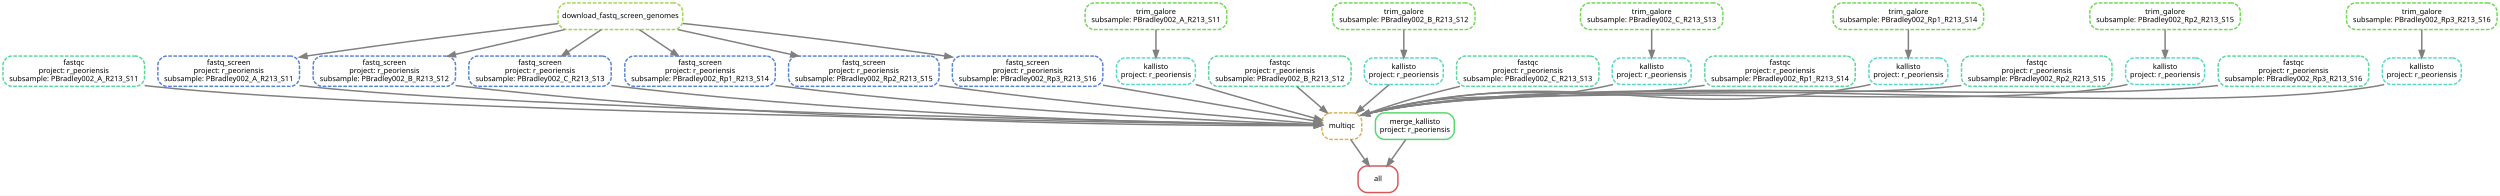
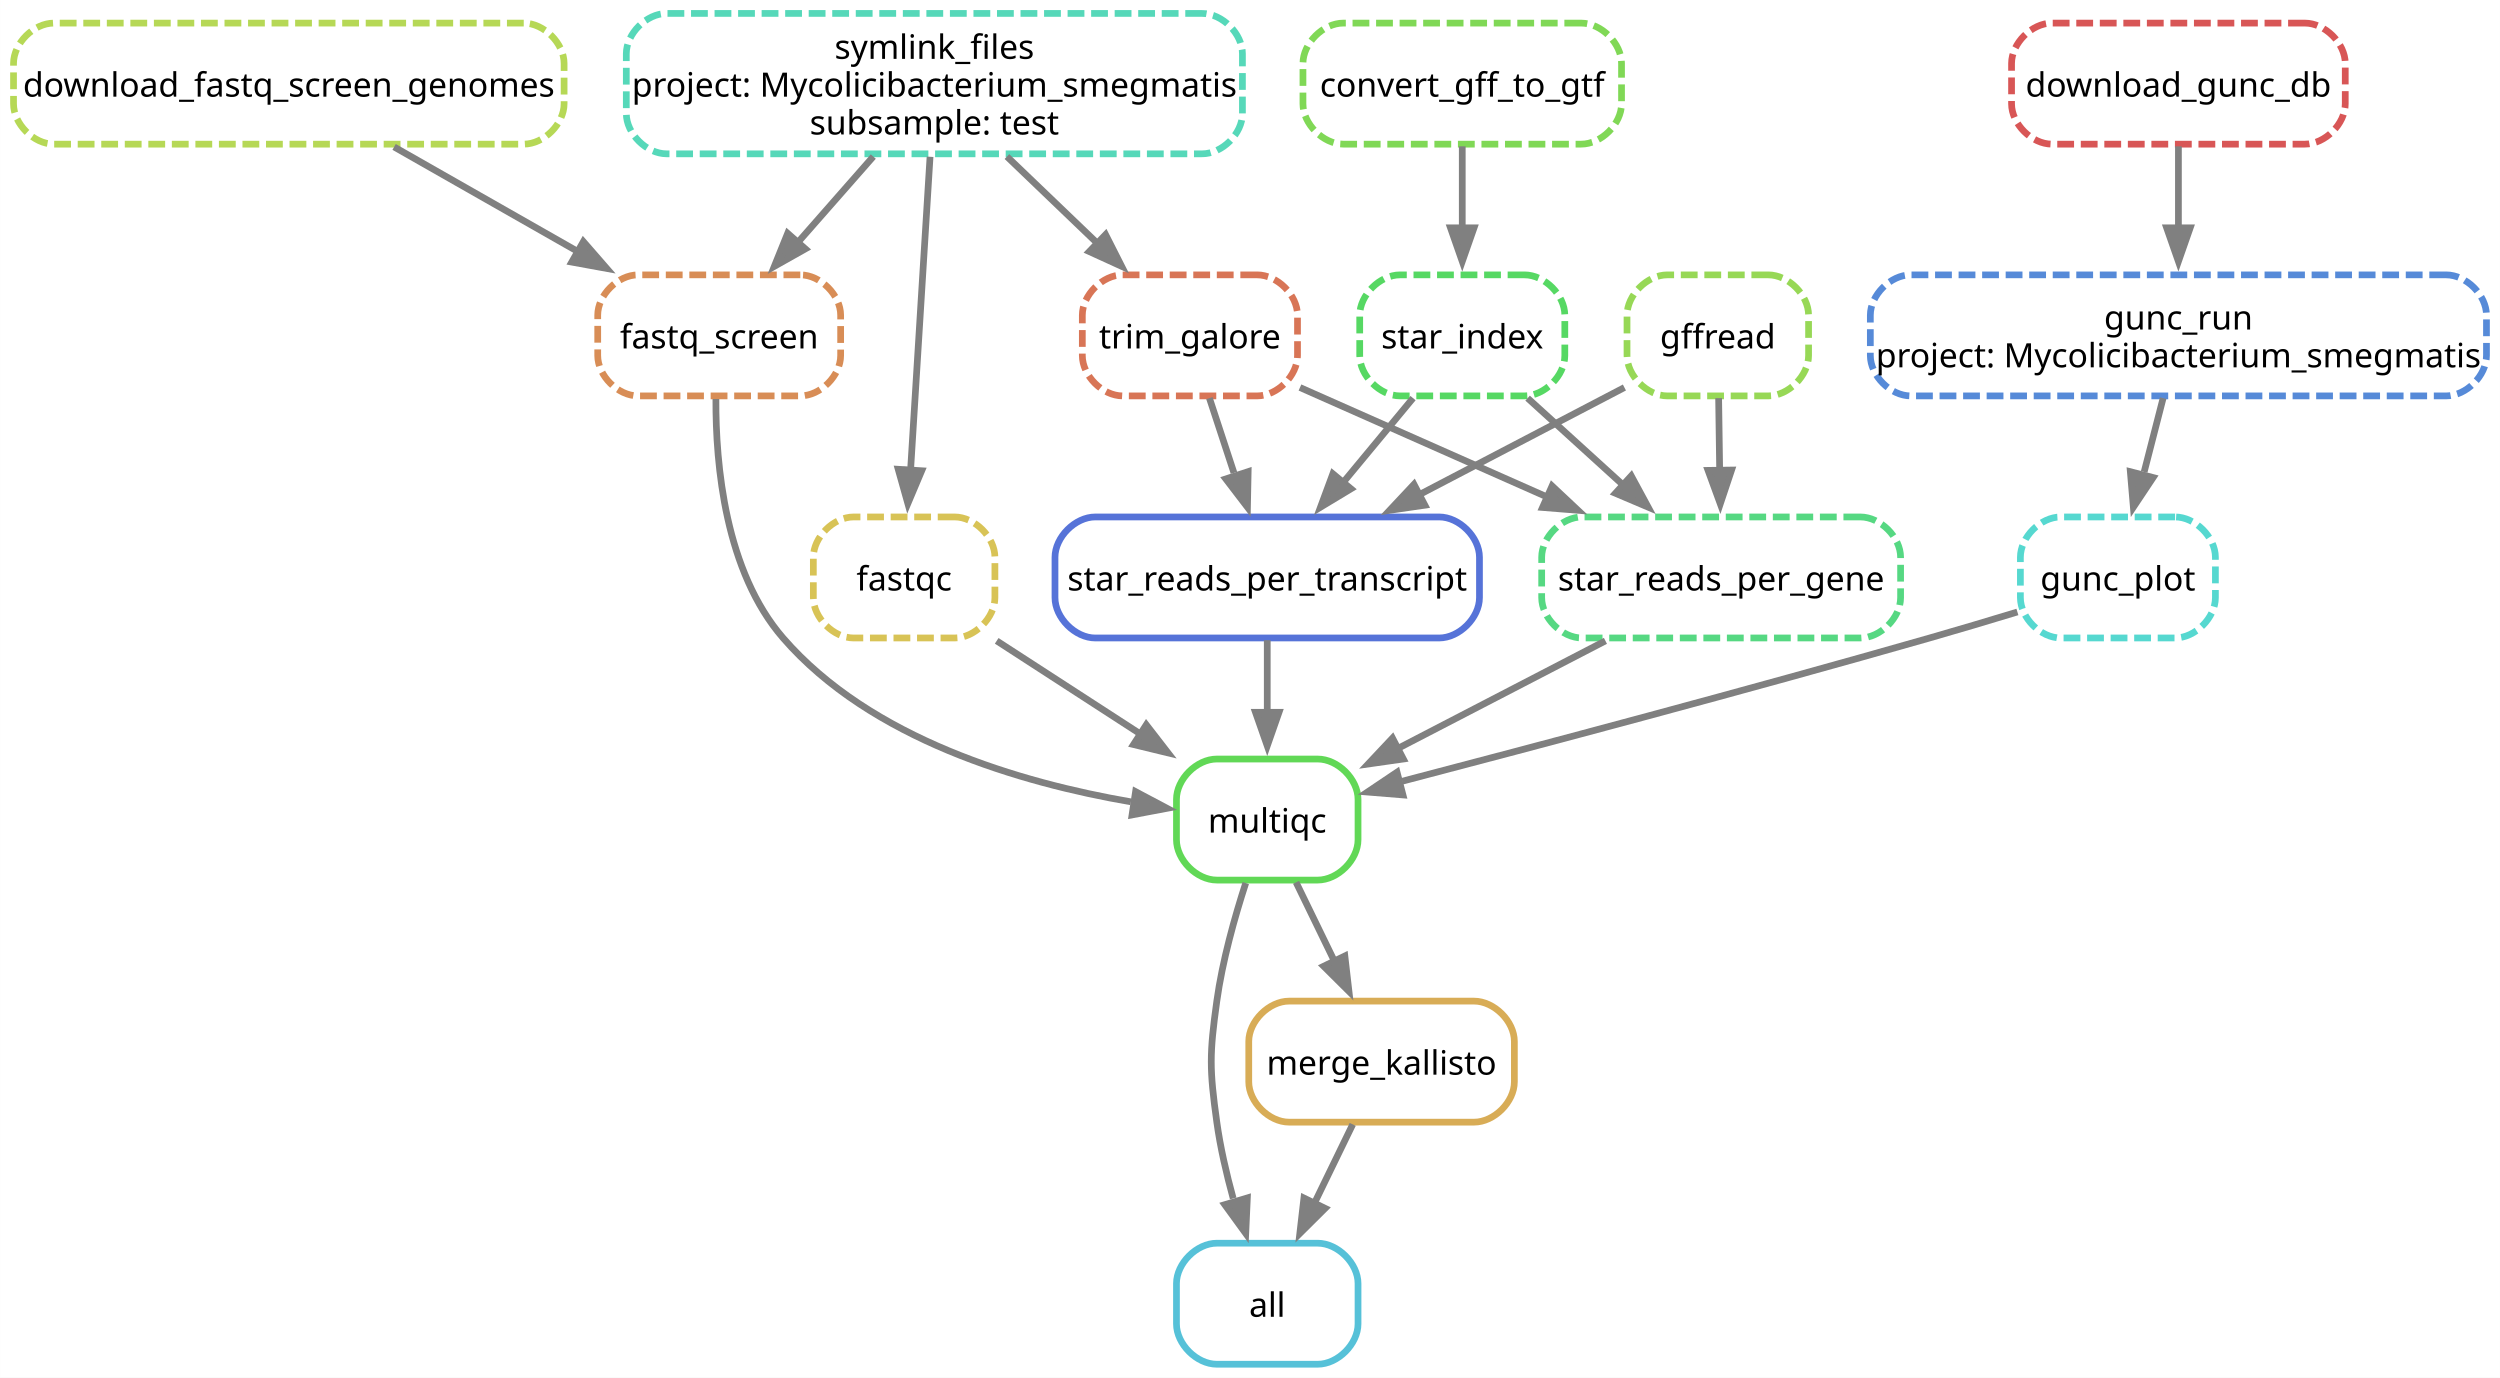
- <svg xmlns="http://www.w3.org/2000/svg" width="3389pt" height="265pt" viewBox="0.00 0.00 3389.00 265.00">
-   <g id="graph0" class="graph" transform="scale(1 1) rotate(0) translate(4 261)">
-     <polygon fill="white" stroke="transparent" points="-4,4 -4,-261 3385,-261 3385,4 -4,4" />
+ <svg xmlns="http://www.w3.org/2000/svg" width="744pt" height="410pt" viewBox="0.00 0.00 743.50 409.75">
+   <g id="graph0" class="graph" transform="scale(1 1) rotate(0) translate(4 405.75)">
+     <polygon fill="white" stroke="none" points="-4,4 -4,-405.75 739.5,-405.75 739.5,4 -4,4" />
    <g id="node1" class="node">
-       <path fill="none" stroke="#d85656" stroke-width="2" d="M1879,-36C1879,-36 1849,-36 1849,-36 1843,-36 1837,-30 1837,-24 1837,-24 1837,-12 1837,-12 1837,-6 1843,0 1849,0 1849,0 1879,0 1879,0 1885,0 1891,-6 1891,-12 1891,-12 1891,-24 1891,-24 1891,-30 1885,-36 1879,-36" />
-       <text text-anchor="middle" x="1864" y="-15.5" font-family="sans" font-size="10.00">all</text>
+       <path fill="none" stroke="#56c1d8" stroke-width="2" d="M387.88,-36C387.88,-36 357.88,-36 357.88,-36 351.88,-36 345.88,-30 345.88,-24 345.88,-24 345.88,-12 345.88,-12 345.88,-6 351.88,0 357.88,0 357.88,0 387.88,0 387.88,0 393.88,0 399.88,-6 399.88,-12 399.88,-12 399.88,-24 399.88,-24 399.88,-30 393.88,-36 387.88,-36" />
+       <text text-anchor="middle" x="372.88" y="-14.12" font-family="sans" font-size="10.00">all</text>
    </g>
    <g id="node2" class="node">
-       <path fill="none" stroke="#d8b456" stroke-width="2" stroke-dasharray="5,2" d="M1830,-108C1830,-108 1800,-108 1800,-108 1794,-108 1788,-102 1788,-96 1788,-96 1788,-84 1788,-84 1788,-78 1794,-72 1800,-72 1800,-72 1830,-72 1830,-72 1836,-72 1842,-78 1842,-84 1842,-84 1842,-96 1842,-96 1842,-102 1836,-108 1830,-108" />
-       <text text-anchor="middle" x="1815" y="-87.5" font-family="sans" font-size="10.00">multiqc</text>
+       <path fill="none" stroke="#61d856" stroke-width="2" d="M387.88,-180C387.88,-180 357.88,-180 357.88,-180 351.88,-180 345.88,-174 345.88,-168 345.88,-168 345.88,-156 345.88,-156 345.88,-150 351.88,-144 357.88,-144 357.88,-144 387.88,-144 387.88,-144 393.88,-144 399.88,-150 399.88,-156 399.88,-156 399.88,-168 399.88,-168 399.88,-174 393.88,-180 387.88,-180" />
+       <text text-anchor="middle" x="372.88" y="-158.12" font-family="sans" font-size="10.00">multiqc</text>
    </g>
    <g id="edge1" class="edge">
-       <path fill="none" stroke="grey" stroke-width="2" d="M1827.11,-71.7C1832.87,-63.47 1839.86,-53.48 1846.21,-44.42" />
-       <polygon fill="grey" stroke="grey" stroke-width="2" points="1849.16,-46.3 1852.03,-36.1 1843.42,-42.29 1849.16,-46.3" />
+       <path fill="none" stroke="grey" stroke-width="2" d="M366.48,-143.11C363.19,-132.96 359.53,-119.93 357.88,-108 355.68,-92.15 355.68,-87.85 357.88,-72 358.91,-64.54 360.73,-56.66 362.75,-49.31" />
+       <polygon fill="grey" stroke="grey" stroke-width="2" points="366.96,-49.47 366.48,-38.89 360.25,-47.46 366.96,-49.47" />
+     </g>
+     <g id="node16" class="node">
+       <path fill="none" stroke="#d8ac56" stroke-width="2" d="M434.38,-108C434.38,-108 379.38,-108 379.38,-108 373.38,-108 367.38,-102 367.38,-96 367.38,-96 367.38,-84 367.38,-84 367.38,-78 373.38,-72 379.38,-72 379.38,-72 434.38,-72 434.38,-72 440.38,-72 446.38,-78 446.38,-84 446.38,-84 446.38,-96 446.38,-96 446.38,-102 440.38,-108 434.38,-108" />
+       <text text-anchor="middle" x="406.88" y="-86.12" font-family="sans" font-size="10.00">merge_kallisto</text>
+     </g>
+     <g id="edge21" class="edge">
+       <path fill="none" stroke="grey" stroke-width="2" d="M381.45,-143.34C384.81,-136.43 388.75,-128.31 392.52,-120.56" />
+       <polygon fill="grey" stroke="grey" stroke-width="2" points="395.96,-121.43 397.18,-110.9 389.66,-118.37 395.96,-121.43" />
    </g>
    <g id="node3" class="node">
-       <path fill="none" stroke="#56d89a" stroke-width="2" stroke-dasharray="5,2" d="M180,-185C180,-185 12,-185 12,-185 6,-185 0,-179 0,-173 0,-173 0,-156 0,-156 0,-150 6,-144 12,-144 12,-144 180,-144 180,-144 186,-144 192,-150 192,-156 192,-156 192,-173 192,-173 192,-179 186,-185 180,-185" />
-       <text text-anchor="middle" x="96" y="-173" font-family="sans" font-size="10.00">fastqc</text>
-       <text text-anchor="middle" x="96" y="-162" font-family="sans" font-size="10.00">project: r_peoriensis</text>
-       <text text-anchor="middle" x="96" y="-151" font-family="sans" font-size="10.00">subsample: PBradley002_A_R213_S11</text>
+       <path fill="none" stroke="#d8c356" stroke-width="2" stroke-dasharray="5,2" d="M279.88,-252C279.88,-252 249.88,-252 249.88,-252 243.88,-252 237.88,-246 237.88,-240 237.88,-240 237.88,-228 237.88,-228 237.88,-222 243.88,-216 249.88,-216 249.88,-216 279.88,-216 279.88,-216 285.88,-216 291.88,-222 291.88,-228 291.88,-228 291.88,-240 291.88,-240 291.88,-246 285.88,-252 279.88,-252" />
+       <text text-anchor="middle" x="264.88" y="-230.12" font-family="sans" font-size="10.00">fastqc</text>
    </g>
    <g id="edge3" class="edge">
-       <path fill="none" stroke="grey" stroke-width="2" d="M192.04,-145.06C195.06,-144.68 198.05,-144.32 201,-144 521.19,-109.21 1566.68,-94.18 1777.68,-91.46" />
-       <polygon fill="grey" stroke="grey" stroke-width="2" points="1777.97,-94.96 1787.92,-91.33 1777.88,-87.96 1777.97,-94.96" />
+       <path fill="none" stroke="grey" stroke-width="2" d="M292.41,-215.15C305.23,-206.84 320.69,-196.82 334.63,-187.79" />
+       <polygon fill="grey" stroke="grey" stroke-width="2" points="336.9,-190.19 343.39,-181.81 333.1,-184.31 336.9,-190.19" />
    </g>
    <g id="node4" class="node">
-       <path fill="none" stroke="#5682d8" stroke-width="2" stroke-dasharray="5,2" d="M390,-185C390,-185 222,-185 222,-185 216,-185 210,-179 210,-173 210,-173 210,-156 210,-156 210,-150 216,-144 222,-144 222,-144 390,-144 390,-144 396,-144 402,-150 402,-156 402,-156 402,-173 402,-173 402,-179 396,-185 390,-185" />
-       <text text-anchor="middle" x="306" y="-173" font-family="sans" font-size="10.00">fastq_screen</text>
-       <text text-anchor="middle" x="306" y="-162" font-family="sans" font-size="10.00">project: r_peoriensis</text>
-       <text text-anchor="middle" x="306" y="-151" font-family="sans" font-size="10.00">subsample: PBradley002_A_R213_S11</text>
+       <path fill="none" stroke="#56d8b9" stroke-width="2" stroke-dasharray="5,2" d="M353.5,-401.75C353.5,-401.75 194.25,-401.75 194.25,-401.75 188.25,-401.75 182.25,-395.75 182.25,-389.75 182.25,-389.75 182.25,-372 182.25,-372 182.25,-366 188.25,-360 194.25,-360 194.25,-360 353.5,-360 353.5,-360 359.5,-360 365.5,-366 365.5,-372 365.5,-372 365.5,-389.75 365.5,-389.75 365.5,-395.75 359.5,-401.75 353.5,-401.75" />
+       <text text-anchor="middle" x="273.88" y="-388.25" font-family="sans" font-size="10.00">symlink_files</text>
+       <text text-anchor="middle" x="273.88" y="-377" font-family="sans" font-size="10.00">project: Mycolicibacterium_smegmatis</text>
+       <text text-anchor="middle" x="273.88" y="-365.75" font-family="sans" font-size="10.00">subsample: test</text>
+     </g>
+     <g id="edge8" class="edge">
+       <path fill="none" stroke="grey" stroke-width="2" d="M272.59,-359.12C271.07,-334.64 268.52,-293.74 266.78,-265.63" />
+       <polygon fill="grey" stroke="grey" stroke-width="2" points="270.11,-265.74 265.99,-255.98 263.12,-266.18 270.11,-265.74" />
+     </g>
+     <g id="node5" class="node">
+       <path fill="none" stroke="#d88d56" stroke-width="2" stroke-dasharray="5,2" d="M234,-324C234,-324 185.75,-324 185.75,-324 179.75,-324 173.75,-318 173.75,-312 173.75,-312 173.75,-300 173.75,-300 173.75,-294 179.75,-288 185.75,-288 185.75,-288 234,-288 234,-288 240,-288 246,-294 246,-300 246,-300 246,-312 246,-312 246,-318 240,-324 234,-324" />
+       <text text-anchor="middle" x="209.88" y="-302.12" font-family="sans" font-size="10.00">fastq_screen</text>
+     </g>
+     <g id="edge10" class="edge">
+       <path fill="none" stroke="grey" stroke-width="2" d="M255.71,-359.19C248.88,-351.41 241,-342.44 233.73,-334.17" />
+       <polygon fill="grey" stroke="grey" stroke-width="2" points="235.5,-331.73 226.27,-326.53 230.24,-336.35 235.5,-331.73" />
+     </g>
+     <g id="node8" class="node">
+       <path fill="none" stroke="#d87556" stroke-width="2" stroke-dasharray="5,2" d="M369.88,-324C369.88,-324 329.88,-324 329.88,-324 323.88,-324 317.88,-318 317.88,-312 317.88,-312 317.88,-300 317.88,-300 317.88,-294 323.88,-288 329.88,-288 329.88,-288 369.88,-288 369.88,-288 375.88,-288 381.88,-294 381.88,-300 381.88,-300 381.88,-312 381.88,-312 381.88,-318 375.88,-324 369.88,-324" />
+       <text text-anchor="middle" x="349.88" y="-302.12" font-family="sans" font-size="10.00">trim_galore</text>
+     </g>
+     <g id="edge14" class="edge">
+       <path fill="none" stroke="grey" stroke-width="2" d="M295.45,-359.19C303.83,-351.15 313.53,-341.85 322.4,-333.35" />
+       <polygon fill="grey" stroke="grey" stroke-width="2" points="324.8,-335.98 329.59,-326.53 319.95,-330.93 324.8,-335.98" />
    </g>
    <g id="edge4" class="edge">
-       <path fill="none" stroke="grey" stroke-width="2" d="M402.05,-145.08C405.06,-144.69 408.05,-144.33 411,-144 687.15,-113.31 1583.69,-95.27 1777.74,-91.67" />
-       <polygon fill="grey" stroke="grey" stroke-width="2" points="1778.05,-95.16 1787.98,-91.48 1777.92,-88.17 1778.05,-95.16" />
+       <path fill="none" stroke="grey" stroke-width="2" d="M208.9,-287.08C208.81,-267.36 211.7,-235.82 228.88,-216 254.95,-185.92 299.64,-172.9 332.33,-167.27" />
+       <polygon fill="grey" stroke="grey" stroke-width="2" points="333.72,-170.3 343.08,-165.34 332.67,-163.38 333.72,-170.3" />
    </g>
-     <g id="node5" class="node">
-       <path fill="none" stroke="#9fd856" stroke-width="2" stroke-dasharray="5,2" d="M909.5,-257C909.5,-257 764.5,-257 764.5,-257 758.5,-257 752.5,-251 752.5,-245 752.5,-245 752.5,-233 752.5,-233 752.5,-227 758.5,-221 764.5,-221 764.5,-221 909.5,-221 909.5,-221 915.5,-221 921.5,-227 921.5,-233 921.5,-233 921.5,-245 921.5,-245 921.5,-251 915.5,-257 909.5,-257" />
-       <text text-anchor="middle" x="837" y="-236.5" font-family="sans" font-size="10.00">download_fastq_screen_genomes</text>
+     <g id="node6" class="node">
+       <path fill="none" stroke="#b6d856" stroke-width="2" stroke-dasharray="5,2" d="M151.75,-398.88C151.75,-398.88 12,-398.88 12,-398.88 6,-398.88 0,-392.88 0,-386.88 0,-386.88 0,-374.88 0,-374.88 0,-368.88 6,-362.88 12,-362.88 12,-362.88 151.75,-362.88 151.75,-362.88 157.75,-362.88 163.75,-368.88 163.75,-374.88 163.75,-374.88 163.75,-386.88 163.75,-386.88 163.75,-392.88 157.75,-398.88 151.75,-398.88" />
+       <text text-anchor="middle" x="81.88" y="-377" font-family="sans" font-size="10.00">download_fastq_screen_genomes</text>
    </g>
-     <g id="edge21" class="edge">
-       <path fill="none" stroke="grey" stroke-width="2" d="M752.33,-228.98C668.48,-219.7 536.22,-204.13 412.15,-185.13" />
-       <polygon fill="grey" stroke="grey" stroke-width="2" points="412.51,-181.65 402.09,-183.58 411.44,-188.57 412.51,-181.65" />
+     <g id="edge9" class="edge">
+       <path fill="none" stroke="grey" stroke-width="2" d="M113.19,-362.05C129.46,-352.78 149.58,-341.33 167.25,-331.27" />
+       <polygon fill="grey" stroke="grey" stroke-width="2" points="169.48,-333.89 176.44,-325.9 166.02,-327.8 169.48,-333.89" />
+     </g>
+     <g id="node7" class="node">
+       <path fill="none" stroke="#56d882" stroke-width="2" stroke-dasharray="5,2" d="M549.25,-252C549.25,-252 466.5,-252 466.5,-252 460.5,-252 454.5,-246 454.5,-240 454.5,-240 454.5,-228 454.5,-228 454.5,-222 460.5,-216 466.5,-216 466.5,-216 549.25,-216 549.25,-216 555.25,-216 561.25,-222 561.25,-228 561.25,-228 561.25,-240 561.25,-240 561.25,-246 555.25,-252 549.25,-252" />
+       <text text-anchor="middle" x="507.88" y="-230.12" font-family="sans" font-size="10.00">star_reads_per_gene</text>
+     </g>
+     <g id="edge5" class="edge">
+       <path fill="none" stroke="grey" stroke-width="2" d="M473.46,-215.15C454.83,-205.49 431.73,-193.52 412.37,-183.48" />
+       <polygon fill="grey" stroke="grey" stroke-width="2" points="413.36,-180.01 402.87,-178.51 410.13,-186.23 413.36,-180.01" />
+     </g>
+     <g id="edge11" class="edge">
+       <path fill="none" stroke="grey" stroke-width="2" d="M382.61,-290.5C403.65,-281.18 431.43,-268.87 455.49,-258.21" />
+       <polygon fill="grey" stroke="grey" stroke-width="2" points="457.59,-261.22 465.31,-253.97 454.75,-254.82 457.59,-261.22" />
+     </g>
+     <g id="node12" class="node">
+       <path fill="none" stroke="#5673d8" stroke-width="2" d="M424,-252C424,-252 321.75,-252 321.75,-252 315.75,-252 309.75,-246 309.75,-240 309.75,-240 309.75,-228 309.75,-228 309.75,-222 315.75,-216 321.75,-216 321.75,-216 424,-216 424,-216 430,-216 436,-222 436,-228 436,-228 436,-240 436,-240 436,-246 430,-252 424,-252" />
+       <text text-anchor="middle" x="372.88" y="-230.12" font-family="sans" font-size="10.00">star_reads_per_transcript</text>
+     </g>
+     <g id="edge16" class="edge">
+       <path fill="none" stroke="grey" stroke-width="2" d="M355.68,-287.34C357.9,-280.59 360.49,-272.69 362.98,-265.11" />
+       <polygon fill="grey" stroke="grey" stroke-width="2" points="367.2,-265.49 366.99,-254.9 360.55,-263.31 367.2,-265.49" />
    </g>
    <g id="node9" class="node">
-       <path fill="none" stroke="#5682d8" stroke-width="2" stroke-dasharray="5,2" d="M601.5,-185C601.5,-185 432.5,-185 432.5,-185 426.5,-185 420.5,-179 420.5,-173 420.5,-173 420.5,-156 420.5,-156 420.5,-150 426.5,-144 432.5,-144 432.5,-144 601.5,-144 601.5,-144 607.5,-144 613.5,-150 613.5,-156 613.5,-156 613.5,-173 613.5,-173 613.5,-179 607.5,-185 601.5,-185" />
-       <text text-anchor="middle" x="517" y="-173" font-family="sans" font-size="10.00">fastq_screen</text>
-       <text text-anchor="middle" x="517" y="-162" font-family="sans" font-size="10.00">project: r_peoriensis</text>
-       <text text-anchor="middle" x="517" y="-151" font-family="sans" font-size="10.00">subsample: PBradley002_B_R213_S12</text>
+       <path fill="none" stroke="#97d856" stroke-width="2" stroke-dasharray="5,2" d="M521.88,-324C521.88,-324 491.88,-324 491.88,-324 485.88,-324 479.88,-318 479.88,-312 479.88,-312 479.88,-300 479.88,-300 479.88,-294 485.88,-288 491.88,-288 491.88,-288 521.88,-288 521.88,-288 527.88,-288 533.88,-294 533.88,-300 533.88,-300 533.88,-312 533.88,-312 533.88,-318 527.88,-324 521.88,-324" />
+       <text text-anchor="middle" x="506.88" y="-302.12" font-family="sans" font-size="10.00">gffread</text>
    </g>
-     <g id="edge23" class="edge">
-       <path fill="none" stroke="grey" stroke-width="2" d="M761.57,-220.91C717.24,-210.87 660.74,-198.07 613.23,-187.3" />
-       <polygon fill="grey" stroke="grey" stroke-width="2" points="613.76,-183.83 603.23,-185.04 612.21,-190.66 613.76,-183.83" />
+     <g id="edge12" class="edge">
+       <path fill="none" stroke="grey" stroke-width="2" d="M507.13,-287.34C507.22,-280.75 507.33,-273.08 507.44,-265.67" />
+       <polygon fill="grey" stroke="grey" stroke-width="2" points="510.98,-265.95 507.62,-255.9 503.98,-265.85 510.98,-265.95" />
+     </g>
+     <g id="edge17" class="edge">
+       <path fill="none" stroke="grey" stroke-width="2" d="M479.11,-290.5C461.68,-281.39 438.78,-269.43 418.7,-258.94" />
+       <polygon fill="grey" stroke="grey" stroke-width="2" points="419.76,-255.5 409.27,-253.97 416.52,-261.7 419.76,-255.5" />
+     </g>
+     <g id="node10" class="node">
+       <path fill="none" stroke="#56d863" stroke-width="2" stroke-dasharray="5,2" d="M449.38,-324C449.38,-324 412.38,-324 412.38,-324 406.38,-324 400.38,-318 400.38,-312 400.38,-312 400.38,-300 400.38,-300 400.38,-294 406.38,-288 412.38,-288 412.38,-288 449.38,-288 449.38,-288 455.38,-288 461.38,-294 461.38,-300 461.38,-300 461.38,-312 461.38,-312 461.38,-318 455.38,-324 449.38,-324" />
+       <text text-anchor="middle" x="430.88" y="-302.12" font-family="sans" font-size="10.00">star_index</text>
+     </g>
+     <g id="edge13" class="edge">
+       <path fill="none" stroke="grey" stroke-width="2" d="M450.31,-287.34C458.9,-279.52 469.2,-270.16 478.69,-261.53" />
+       <polygon fill="grey" stroke="grey" stroke-width="2" points="481.14,-264.22 486.18,-254.9 476.43,-259.04 481.14,-264.22" />
+     </g>
+     <g id="edge18" class="edge">
+       <path fill="none" stroke="grey" stroke-width="2" d="M416.24,-287.34C410.1,-279.93 402.82,-271.14 395.99,-262.9" />
+       <polygon fill="grey" stroke="grey" stroke-width="2" points="397.78,-260.37 388.71,-254.9 392.39,-264.84 397.78,-260.37" />
+     </g>
+     <g id="node11" class="node">
+       <path fill="none" stroke="#80d856" stroke-width="2" stroke-dasharray="5,2" d="M466.25,-398.88C466.25,-398.88 395.5,-398.88 395.5,-398.88 389.5,-398.88 383.5,-392.88 383.5,-386.88 383.5,-386.88 383.5,-374.88 383.5,-374.88 383.5,-368.88 389.5,-362.88 395.5,-362.88 395.5,-362.88 466.25,-362.88 466.25,-362.88 472.25,-362.88 478.25,-368.88 478.25,-374.88 478.25,-374.88 478.25,-386.88 478.25,-386.88 478.25,-392.88 472.25,-398.88 466.25,-398.88" />
+       <text text-anchor="middle" x="430.88" y="-377" font-family="sans" font-size="10.00">convert_gff_to_gtf</text>
+     </g>
+     <g id="edge15" class="edge">
+       <path fill="none" stroke="grey" stroke-width="2" d="M430.88,-362.23C430.88,-354.91 430.88,-346.2 430.88,-337.88" />
+       <polygon fill="grey" stroke="grey" stroke-width="2" points="434.38,-337.98 430.88,-327.98 427.38,-337.98 434.38,-337.98" />
+     </g>
+     <g id="edge6" class="edge">
+       <path fill="none" stroke="grey" stroke-width="2" d="M372.88,-215.34C372.88,-208.75 372.88,-201.08 372.88,-193.67" />
+       <polygon fill="grey" stroke="grey" stroke-width="2" points="376.38,-193.9 372.88,-183.9 369.38,-193.9 376.38,-193.9" />
    </g>
    <g id="node13" class="node">
-       <path fill="none" stroke="#5682d8" stroke-width="2" stroke-dasharray="5,2" d="M812.5,-185C812.5,-185 643.5,-185 643.5,-185 637.5,-185 631.5,-179 631.5,-173 631.5,-173 631.5,-156 631.5,-156 631.5,-150 637.5,-144 643.5,-144 643.5,-144 812.5,-144 812.5,-144 818.5,-144 824.5,-150 824.5,-156 824.5,-156 824.5,-173 824.5,-173 824.5,-179 818.5,-185 812.5,-185" />
-       <text text-anchor="middle" x="728" y="-173" font-family="sans" font-size="10.00">fastq_screen</text>
-       <text text-anchor="middle" x="728" y="-162" font-family="sans" font-size="10.00">project: r_peoriensis</text>
-       <text text-anchor="middle" x="728" y="-151" font-family="sans" font-size="10.00">subsample: PBradley002_C_R213_S13</text>
-     </g>
-     <g id="edge25" class="edge">
-       <path fill="none" stroke="grey" stroke-width="2" d="M811.17,-220.82C797.7,-211.86 780.96,-200.72 766.03,-190.8" />
-       <polygon fill="grey" stroke="grey" stroke-width="2" points="767.76,-187.74 757.5,-185.12 763.88,-193.57 767.76,-187.74" />
-     </g>
-     <g id="node17" class="node">
-       <path fill="none" stroke="#5682d8" stroke-width="2" stroke-dasharray="5,2" d="M1035,-185C1035,-185 855,-185 855,-185 849,-185 843,-179 843,-173 843,-173 843,-156 843,-156 843,-150 849,-144 855,-144 855,-144 1035,-144 1035,-144 1041,-144 1047,-150 1047,-156 1047,-156 1047,-173 1047,-173 1047,-179 1041,-185 1035,-185" />
-       <text text-anchor="middle" x="945" y="-173" font-family="sans" font-size="10.00">fastq_screen</text>
-       <text text-anchor="middle" x="945" y="-162" font-family="sans" font-size="10.00">project: r_peoriensis</text>
-       <text text-anchor="middle" x="945" y="-151" font-family="sans" font-size="10.00">subsample: PBradley002_Rp1_R213_S14</text>
-     </g>
-     <g id="edge27" class="edge">
-       <path fill="none" stroke="grey" stroke-width="2" d="M862.59,-220.82C875.94,-211.86 892.53,-200.72 907.31,-190.8" />
-       <polygon fill="grey" stroke="grey" stroke-width="2" points="909.42,-193.6 915.77,-185.12 905.52,-187.79 909.42,-193.6" />
-     </g>
-     <g id="node21" class="node">
-       <path fill="none" stroke="#5682d8" stroke-width="2" stroke-dasharray="5,2" d="M1257,-185C1257,-185 1077,-185 1077,-185 1071,-185 1065,-179 1065,-173 1065,-173 1065,-156 1065,-156 1065,-150 1071,-144 1077,-144 1077,-144 1257,-144 1257,-144 1263,-144 1269,-150 1269,-156 1269,-156 1269,-173 1269,-173 1269,-179 1263,-185 1257,-185" />
-       <text text-anchor="middle" x="1167" y="-173" font-family="sans" font-size="10.00">fastq_screen</text>
-       <text text-anchor="middle" x="1167" y="-162" font-family="sans" font-size="10.00">project: r_peoriensis</text>
-       <text text-anchor="middle" x="1167" y="-151" font-family="sans" font-size="10.00">subsample: PBradley002_Rp2_R213_S15</text>
-     </g>
-     <g id="edge29" class="edge">
-       <path fill="none" stroke="grey" stroke-width="2" d="M914.79,-220.91C960.6,-210.84 1019.01,-198.01 1068.07,-187.23" />
-       <polygon fill="grey" stroke="grey" stroke-width="2" points="1069.06,-190.6 1078.08,-185.04 1067.56,-183.76 1069.06,-190.6" />
-     </g>
-     <g id="node25" class="node">
-       <path fill="none" stroke="#5682d8" stroke-width="2" stroke-dasharray="5,2" d="M1479,-185C1479,-185 1299,-185 1299,-185 1293,-185 1287,-179 1287,-173 1287,-173 1287,-156 1287,-156 1287,-150 1293,-144 1299,-144 1299,-144 1479,-144 1479,-144 1485,-144 1491,-150 1491,-156 1491,-156 1491,-173 1491,-173 1491,-179 1485,-185 1479,-185" />
-       <text text-anchor="middle" x="1389" y="-173" font-family="sans" font-size="10.00">fastq_screen</text>
-       <text text-anchor="middle" x="1389" y="-162" font-family="sans" font-size="10.00">project: r_peoriensis</text>
-       <text text-anchor="middle" x="1389" y="-151" font-family="sans" font-size="10.00">subsample: PBradley002_Rp3_R213_S16</text>
-     </g>
-     <g id="edge31" class="edge">
-       <path fill="none" stroke="grey" stroke-width="2" d="M921.72,-229.2C1008.39,-219.88 1147.15,-204.09 1276.71,-185.15" />
-       <polygon fill="grey" stroke="grey" stroke-width="2" points="1277.43,-188.58 1286.82,-183.67 1276.41,-181.66 1277.43,-188.58" />
-     </g>
-     <g id="node6" class="node">
-       <path fill="none" stroke="#56d8c9" stroke-width="2" stroke-dasharray="5,2" d="M1604.5,-182.5C1604.5,-182.5 1521.5,-182.5 1521.5,-182.5 1515.5,-182.5 1509.5,-176.5 1509.5,-170.5 1509.5,-170.5 1509.5,-158.5 1509.5,-158.5 1509.5,-152.5 1515.5,-146.5 1521.5,-146.5 1521.5,-146.5 1604.5,-146.5 1604.5,-146.5 1610.5,-146.5 1616.5,-152.5 1616.5,-158.5 1616.5,-158.5 1616.5,-170.5 1616.5,-170.5 1616.5,-176.5 1610.5,-182.5 1604.5,-182.5" />
-       <text text-anchor="middle" x="1563" y="-167.5" font-family="sans" font-size="10.00">kallisto</text>
-       <text text-anchor="middle" x="1563" y="-156.5" font-family="sans" font-size="10.00">project: r_peoriensis</text>
-     </g>
-     <g id="edge5" class="edge">
-       <path fill="none" stroke="grey" stroke-width="2" d="M1616.74,-146.48C1619.53,-145.63 1622.3,-144.8 1625,-144 1678.04,-128.27 1739.81,-111.28 1778.16,-100.89" />
-       <polygon fill="grey" stroke="grey" stroke-width="2" points="1779.12,-104.26 1787.86,-98.27 1777.29,-97.5 1779.12,-104.26" />
-     </g>
-     <g id="node7" class="node">
-       <path fill="none" stroke="#70d856" stroke-width="2" stroke-dasharray="5,2" d="M1647,-257C1647,-257 1479,-257 1479,-257 1473,-257 1467,-251 1467,-245 1467,-245 1467,-233 1467,-233 1467,-227 1473,-221 1479,-221 1479,-221 1647,-221 1647,-221 1653,-221 1659,-227 1659,-233 1659,-233 1659,-245 1659,-245 1659,-251 1653,-257 1647,-257" />
-       <text text-anchor="middle" x="1563" y="-242" font-family="sans" font-size="10.00">trim_galore</text>
-       <text text-anchor="middle" x="1563" y="-231" font-family="sans" font-size="10.00">subsample: PBradley002_A_R213_S11</text>
-     </g>
-     <g id="edge22" class="edge">
-       <path fill="none" stroke="grey" stroke-width="2" d="M1563,-220.82C1563,-212.42 1563,-202.12 1563,-192.69" />
-       <polygon fill="grey" stroke="grey" stroke-width="2" points="1566.5,-192.56 1563,-182.56 1559.5,-192.56 1566.5,-192.56" />
-     </g>
-     <g id="node8" class="node">
-       <path fill="none" stroke="#56d89a" stroke-width="2" stroke-dasharray="5,2" d="M1815.5,-185C1815.5,-185 1646.5,-185 1646.5,-185 1640.5,-185 1634.5,-179 1634.5,-173 1634.5,-173 1634.5,-156 1634.5,-156 1634.5,-150 1640.5,-144 1646.5,-144 1646.5,-144 1815.5,-144 1815.5,-144 1821.5,-144 1827.5,-150 1827.5,-156 1827.5,-156 1827.5,-173 1827.5,-173 1827.5,-179 1821.5,-185 1815.5,-185" />
-       <text text-anchor="middle" x="1731" y="-173" font-family="sans" font-size="10.00">fastqc</text>
-       <text text-anchor="middle" x="1731" y="-162" font-family="sans" font-size="10.00">project: r_peoriensis</text>
-       <text text-anchor="middle" x="1731" y="-151" font-family="sans" font-size="10.00">subsample: PBradley002_B_R213_S12</text>
-     </g>
-     <g id="edge6" class="edge">
-       <path fill="none" stroke="grey" stroke-width="2" d="M1753.95,-143.69C1764.35,-134.72 1776.72,-124.04 1787.6,-114.65" />
-       <polygon fill="grey" stroke="grey" stroke-width="2" points="1789.93,-117.26 1795.21,-108.08 1785.36,-111.96 1789.93,-117.26" />
+       <path fill="none" stroke="#56d8d0" stroke-width="2" stroke-dasharray="5,2" d="M642.88,-252C642.88,-252 608.88,-252 608.88,-252 602.88,-252 596.88,-246 596.88,-240 596.88,-240 596.88,-228 596.88,-228 596.88,-222 602.88,-216 608.88,-216 608.88,-216 642.88,-216 642.88,-216 648.88,-216 654.88,-222 654.88,-228 654.88,-228 654.88,-240 654.88,-240 654.88,-246 648.88,-252 642.88,-252" />
+       <text text-anchor="middle" x="625.88" y="-230.12" font-family="sans" font-size="10.00">gunc_plot</text>
    </g>
    <g id="edge7" class="edge">
-       <path fill="none" stroke="grey" stroke-width="2" d="M613.61,-145.03C616.44,-144.66 619.24,-144.32 622,-144 1074.63,-92.17 1629.25,-90.27 1777.24,-90.77" />
-       <polygon fill="grey" stroke="grey" stroke-width="2" points="1777.57,-94.27 1787.58,-90.81 1777.59,-87.27 1777.57,-94.27" />
-     </g>
-     <g id="node10" class="node">
-       <path fill="none" stroke="#56d8c9" stroke-width="2" stroke-dasharray="5,2" d="M1940.5,-182.5C1940.5,-182.5 1857.5,-182.5 1857.5,-182.5 1851.5,-182.5 1845.5,-176.5 1845.5,-170.5 1845.5,-170.5 1845.5,-158.5 1845.5,-158.5 1845.5,-152.5 1851.5,-146.5 1857.5,-146.5 1857.5,-146.5 1940.5,-146.5 1940.5,-146.5 1946.5,-146.5 1952.5,-152.5 1952.5,-158.5 1952.5,-158.5 1952.5,-170.5 1952.5,-170.5 1952.5,-176.5 1946.5,-182.5 1940.5,-182.5" />
-       <text text-anchor="middle" x="1899" y="-167.5" font-family="sans" font-size="10.00">kallisto</text>
-       <text text-anchor="middle" x="1899" y="-156.5" font-family="sans" font-size="10.00">project: r_peoriensis</text>
-     </g>
-     <g id="edge8" class="edge">
-       <path fill="none" stroke="grey" stroke-width="2" d="M1879.09,-146.32C1868.21,-136.93 1854.57,-125.15 1842.67,-114.88" />
-       <polygon fill="grey" stroke="grey" stroke-width="2" points="1844.62,-111.94 1834.76,-108.06 1840.05,-117.24 1844.62,-111.94" />
-     </g>
-     <g id="node11" class="node">
-       <path fill="none" stroke="#70d856" stroke-width="2" stroke-dasharray="5,2" d="M1983.5,-257C1983.5,-257 1814.5,-257 1814.5,-257 1808.5,-257 1802.5,-251 1802.5,-245 1802.5,-245 1802.5,-233 1802.5,-233 1802.5,-227 1808.5,-221 1814.5,-221 1814.5,-221 1983.5,-221 1983.5,-221 1989.5,-221 1995.5,-227 1995.5,-233 1995.5,-233 1995.5,-245 1995.5,-245 1995.5,-251 1989.5,-257 1983.5,-257" />
-       <text text-anchor="middle" x="1899" y="-242" font-family="sans" font-size="10.00">trim_galore</text>
-       <text text-anchor="middle" x="1899" y="-231" font-family="sans" font-size="10.00">subsample: PBradley002_B_R213_S12</text>
-     </g>
-     <g id="edge24" class="edge">
-       <path fill="none" stroke="grey" stroke-width="2" d="M1899,-220.82C1899,-212.42 1899,-202.12 1899,-192.69" />
-       <polygon fill="grey" stroke="grey" stroke-width="2" points="1902.5,-192.56 1899,-182.56 1895.5,-192.56 1902.5,-192.56" />
-     </g>
-     <g id="node12" class="node">
-       <path fill="none" stroke="#56d89a" stroke-width="2" stroke-dasharray="5,2" d="M2151.5,-185C2151.5,-185 1982.5,-185 1982.5,-185 1976.5,-185 1970.5,-179 1970.5,-173 1970.5,-173 1970.5,-156 1970.5,-156 1970.5,-150 1976.5,-144 1982.5,-144 1982.5,-144 2151.5,-144 2151.5,-144 2157.5,-144 2163.5,-150 2163.5,-156 2163.5,-156 2163.5,-173 2163.5,-173 2163.5,-179 2157.5,-185 2151.5,-185" />
-       <text text-anchor="middle" x="2067" y="-173" font-family="sans" font-size="10.00">fastqc</text>
-       <text text-anchor="middle" x="2067" y="-162" font-family="sans" font-size="10.00">project: r_peoriensis</text>
-       <text text-anchor="middle" x="2067" y="-151" font-family="sans" font-size="10.00">subsample: PBradley002_C_R213_S13</text>
-     </g>
-     <g id="edge9" class="edge">
-       <path fill="none" stroke="grey" stroke-width="2" d="M1975.19,-143.98C1938.95,-135.3 1896.97,-124.04 1851.94,-108.03" />
-       <polygon fill="grey" stroke="grey" stroke-width="2" points="1852.88,-104.65 1842.29,-104.54 1850.5,-111.23 1852.88,-104.65" />
-     </g>
-     <g id="edge10" class="edge">
-       <path fill="none" stroke="grey" stroke-width="2" d="M824.69,-145.19C827.82,-144.76 830.93,-144.36 834,-144 1200.14,-100.61 1647.43,-92.71 1777.74,-91.3" />
-       <polygon fill="grey" stroke="grey" stroke-width="2" points="1778.01,-94.8 1787.97,-91.19 1777.94,-87.8 1778.01,-94.8" />
+       <path fill="none" stroke="grey" stroke-width="2" d="M595.99,-223.74C587.56,-221.17 578.37,-218.43 569.88,-216 515.76,-200.51 452.92,-183.83 413.03,-173.4" />
+       <polygon fill="grey" stroke="grey" stroke-width="2" points="413.24,-169.32 402.68,-170.18 411.48,-176.09 413.24,-169.32" />
    </g>
    <g id="node14" class="node">
-       <path fill="none" stroke="#56d8c9" stroke-width="2" stroke-dasharray="5,2" d="M2276.5,-182.5C2276.5,-182.5 2193.5,-182.5 2193.5,-182.5 2187.5,-182.5 2181.5,-176.5 2181.5,-170.5 2181.5,-170.5 2181.5,-158.5 2181.5,-158.5 2181.5,-152.5 2187.5,-146.5 2193.5,-146.5 2193.5,-146.5 2276.5,-146.5 2276.5,-146.5 2282.5,-146.5 2288.5,-152.5 2288.5,-158.5 2288.5,-158.5 2288.5,-170.5 2288.5,-170.5 2288.5,-176.5 2282.5,-182.5 2276.5,-182.5" />
-       <text text-anchor="middle" x="2235" y="-167.5" font-family="sans" font-size="10.00">kallisto</text>
-       <text text-anchor="middle" x="2235" y="-156.5" font-family="sans" font-size="10.00">project: r_peoriensis</text>
+       <path fill="none" stroke="#568ad8" stroke-width="2" stroke-dasharray="5,2" d="M723.5,-324C723.5,-324 564.25,-324 564.25,-324 558.25,-324 552.25,-318 552.25,-312 552.25,-312 552.25,-300 552.25,-300 552.25,-294 558.25,-288 564.25,-288 564.25,-288 723.5,-288 723.5,-288 729.5,-288 735.5,-294 735.5,-300 735.5,-300 735.5,-312 735.5,-312 735.5,-318 729.5,-324 723.5,-324" />
+       <text text-anchor="middle" x="643.88" y="-307.75" font-family="sans" font-size="10.00">gunc_run</text>
+       <text text-anchor="middle" x="643.88" y="-296.5" font-family="sans" font-size="10.00">project: Mycolicibacterium_smegmatis</text>
    </g>
-     <g id="edge11" class="edge">
-       <path fill="none" stroke="grey" stroke-width="2" d="M2182.6,-146.47C2179.03,-145.56 2175.47,-144.73 2172,-144 2034.63,-115.3 1991.06,-145.75 1851.9,-107.69" />
-       <polygon fill="grey" stroke="grey" stroke-width="2" points="1852.73,-104.29 1842.16,-104.96 1850.84,-111.03 1852.73,-104.29" />
+     <g id="edge19" class="edge">
+       <path fill="none" stroke="grey" stroke-width="2" d="M639.33,-287.34C637.62,-280.67 635.62,-272.89 633.69,-265.39" />
+       <polygon fill="grey" stroke="grey" stroke-width="2" points="636.36,-263.72 630.48,-254.9 629.58,-265.46 636.36,-263.72" />
    </g>
    <g id="node15" class="node">
-       <path fill="none" stroke="#70d856" stroke-width="2" stroke-dasharray="5,2" d="M2319.5,-257C2319.5,-257 2150.5,-257 2150.5,-257 2144.5,-257 2138.5,-251 2138.5,-245 2138.5,-245 2138.5,-233 2138.5,-233 2138.5,-227 2144.5,-221 2150.5,-221 2150.5,-221 2319.5,-221 2319.5,-221 2325.5,-221 2331.5,-227 2331.5,-233 2331.5,-233 2331.5,-245 2331.5,-245 2331.5,-251 2325.5,-257 2319.5,-257" />
-       <text text-anchor="middle" x="2235" y="-242" font-family="sans" font-size="10.00">trim_galore</text>
-       <text text-anchor="middle" x="2235" y="-231" font-family="sans" font-size="10.00">subsample: PBradley002_C_R213_S13</text>
-     </g>
-     <g id="edge26" class="edge">
-       <path fill="none" stroke="grey" stroke-width="2" d="M2235,-220.82C2235,-212.42 2235,-202.12 2235,-192.69" />
-       <polygon fill="grey" stroke="grey" stroke-width="2" points="2238.5,-192.56 2235,-182.56 2231.5,-192.56 2238.5,-192.56" />
-     </g>
-     <g id="node16" class="node">
-       <path fill="none" stroke="#56d89a" stroke-width="2" stroke-dasharray="5,2" d="M2499,-185C2499,-185 2319,-185 2319,-185 2313,-185 2307,-179 2307,-173 2307,-173 2307,-156 2307,-156 2307,-150 2313,-144 2319,-144 2319,-144 2499,-144 2499,-144 2505,-144 2511,-150 2511,-156 2511,-156 2511,-173 2511,-173 2511,-179 2505,-185 2499,-185" />
-       <text text-anchor="middle" x="2409" y="-173" font-family="sans" font-size="10.00">fastqc</text>
-       <text text-anchor="middle" x="2409" y="-162" font-family="sans" font-size="10.00">project: r_peoriensis</text>
-       <text text-anchor="middle" x="2409" y="-151" font-family="sans" font-size="10.00">subsample: PBradley002_Rp1_R213_S14</text>
-     </g>
-     <g id="edge12" class="edge">
-       <path fill="none" stroke="grey" stroke-width="2" d="M2306.82,-145.31C2303.51,-144.85 2300.23,-144.41 2297,-144 2103,-119.33 2045.06,-157.97 1852.02,-107.68" />
-       <polygon fill="grey" stroke="grey" stroke-width="2" points="1852.69,-104.23 1842.13,-105.05 1850.9,-111 1852.69,-104.23" />
-     </g>
-     <g id="edge13" class="edge">
-       <path fill="none" stroke="grey" stroke-width="2" d="M1047.16,-145.14C1050.13,-144.74 1053.09,-144.36 1056,-144 1331.66,-110.25 1666.48,-96.19 1777.35,-92.24" />
-       <polygon fill="grey" stroke="grey" stroke-width="2" points="1777.8,-95.73 1787.67,-91.88 1777.56,-88.73 1777.8,-95.73" />
-     </g>
-     <g id="node18" class="node">
-       <path fill="none" stroke="#56d8c9" stroke-width="2" stroke-dasharray="5,2" d="M2624.5,-182.5C2624.5,-182.5 2541.5,-182.5 2541.5,-182.5 2535.5,-182.5 2529.5,-176.5 2529.5,-170.5 2529.5,-170.5 2529.5,-158.5 2529.5,-158.5 2529.5,-152.5 2535.5,-146.5 2541.5,-146.5 2541.5,-146.5 2624.5,-146.5 2624.5,-146.5 2630.5,-146.5 2636.5,-152.5 2636.5,-158.5 2636.5,-158.5 2636.5,-170.5 2636.5,-170.5 2636.5,-176.5 2630.5,-182.5 2624.5,-182.5" />
-       <text text-anchor="middle" x="2583" y="-167.5" font-family="sans" font-size="10.00">kallisto</text>
-       <text text-anchor="middle" x="2583" y="-156.5" font-family="sans" font-size="10.00">project: r_peoriensis</text>
-     </g>
-     <g id="edge14" class="edge">
-       <path fill="none" stroke="grey" stroke-width="2" d="M2531.68,-146.49C2527.76,-145.53 2523.83,-144.69 2520,-144 2230.18,-92.17 2141.68,-178.95 1852.06,-107.63" />
-       <polygon fill="grey" stroke="grey" stroke-width="2" points="1852.66,-104.17 1842.11,-105.13 1850.96,-110.96 1852.66,-104.17" />
-     </g>
-     <g id="node19" class="node">
-       <path fill="none" stroke="#70d856" stroke-width="2" stroke-dasharray="5,2" d="M2673,-257C2673,-257 2493,-257 2493,-257 2487,-257 2481,-251 2481,-245 2481,-245 2481,-233 2481,-233 2481,-227 2487,-221 2493,-221 2493,-221 2673,-221 2673,-221 2679,-221 2685,-227 2685,-233 2685,-233 2685,-245 2685,-245 2685,-251 2679,-257 2673,-257" />
-       <text text-anchor="middle" x="2583" y="-242" font-family="sans" font-size="10.00">trim_galore</text>
-       <text text-anchor="middle" x="2583" y="-231" font-family="sans" font-size="10.00">subsample: PBradley002_Rp1_R213_S14</text>
-     </g>
-     <g id="edge28" class="edge">
-       <path fill="none" stroke="grey" stroke-width="2" d="M2583,-220.82C2583,-212.42 2583,-202.12 2583,-192.69" />
-       <polygon fill="grey" stroke="grey" stroke-width="2" points="2586.5,-192.56 2583,-182.56 2579.5,-192.56 2586.5,-192.56" />
-     </g>
-     <g id="node20" class="node">
-       <path fill="none" stroke="#56d89a" stroke-width="2" stroke-dasharray="5,2" d="M2847,-185C2847,-185 2667,-185 2667,-185 2661,-185 2655,-179 2655,-173 2655,-173 2655,-156 2655,-156 2655,-150 2661,-144 2667,-144 2667,-144 2847,-144 2847,-144 2853,-144 2859,-150 2859,-156 2859,-156 2859,-173 2859,-173 2859,-179 2853,-185 2847,-185" />
-       <text text-anchor="middle" x="2757" y="-173" font-family="sans" font-size="10.00">fastqc</text>
-       <text text-anchor="middle" x="2757" y="-162" font-family="sans" font-size="10.00">project: r_peoriensis</text>
-       <text text-anchor="middle" x="2757" y="-151" font-family="sans" font-size="10.00">subsample: PBradley002_Rp2_R213_S15</text>
-     </g>
-     <g id="edge15" class="edge">
-       <path fill="none" stroke="grey" stroke-width="2" d="M2654.84,-145.16C2651.52,-144.74 2648.24,-144.35 2645,-144 2472.51,-125.15 2038.06,-149.65 1851.86,-107.49" />
-       <polygon fill="grey" stroke="grey" stroke-width="2" points="1852.64,-104.08 1842.1,-105.16 1851.02,-110.89 1852.64,-104.08" />
-     </g>
-     <g id="edge16" class="edge">
-       <path fill="none" stroke="grey" stroke-width="2" d="M1269.17,-145.25C1272.14,-144.82 1275.09,-144.4 1278,-144 1464.89,-118.4 1689.99,-100.28 1777.58,-93.71" />
-       <polygon fill="grey" stroke="grey" stroke-width="2" points="1778.1,-97.19 1787.81,-92.95 1777.58,-90.21 1778.1,-97.19" />
-     </g>
-     <g id="node22" class="node">
-       <path fill="none" stroke="#56d8c9" stroke-width="2" stroke-dasharray="5,2" d="M2972.5,-182.5C2972.5,-182.5 2889.5,-182.5 2889.5,-182.5 2883.5,-182.5 2877.5,-176.5 2877.5,-170.5 2877.5,-170.5 2877.5,-158.5 2877.5,-158.5 2877.5,-152.5 2883.5,-146.5 2889.5,-146.5 2889.5,-146.5 2972.5,-146.5 2972.5,-146.5 2978.5,-146.5 2984.5,-152.5 2984.5,-158.5 2984.5,-158.5 2984.5,-170.5 2984.5,-170.5 2984.5,-176.5 2978.5,-182.5 2972.5,-182.5" />
-       <text text-anchor="middle" x="2931" y="-167.5" font-family="sans" font-size="10.00">kallisto</text>
-       <text text-anchor="middle" x="2931" y="-156.5" font-family="sans" font-size="10.00">project: r_peoriensis</text>
-     </g>
-     <g id="edge17" class="edge">
-       <path fill="none" stroke="grey" stroke-width="2" d="M2880.04,-146.49C2876,-145.52 2871.95,-144.67 2868,-144 2648.19,-106.77 2086.95,-159.83 1852.01,-107.51" />
-       <polygon fill="grey" stroke="grey" stroke-width="2" points="1852.63,-104.06 1842.1,-105.19 1851.03,-110.88 1852.63,-104.06" />
-     </g>
-     <g id="node23" class="node">
-       <path fill="none" stroke="#70d856" stroke-width="2" stroke-dasharray="5,2" d="M3021,-257C3021,-257 2841,-257 2841,-257 2835,-257 2829,-251 2829,-245 2829,-245 2829,-233 2829,-233 2829,-227 2835,-221 2841,-221 2841,-221 3021,-221 3021,-221 3027,-221 3033,-227 3033,-233 3033,-233 3033,-245 3033,-245 3033,-251 3027,-257 3021,-257" />
-       <text text-anchor="middle" x="2931" y="-242" font-family="sans" font-size="10.00">trim_galore</text>
-       <text text-anchor="middle" x="2931" y="-231" font-family="sans" font-size="10.00">subsample: PBradley002_Rp2_R213_S15</text>
-     </g>
-     <g id="edge30" class="edge">
-       <path fill="none" stroke="grey" stroke-width="2" d="M2931,-220.82C2931,-212.42 2931,-202.12 2931,-192.69" />
-       <polygon fill="grey" stroke="grey" stroke-width="2" points="2934.5,-192.56 2931,-182.56 2927.5,-192.56 2934.5,-192.56" />
-     </g>
-     <g id="node24" class="node">
-       <path fill="none" stroke="#56d89a" stroke-width="2" stroke-dasharray="5,2" d="M3195,-185C3195,-185 3015,-185 3015,-185 3009,-185 3003,-179 3003,-173 3003,-173 3003,-156 3003,-156 3003,-150 3009,-144 3015,-144 3015,-144 3195,-144 3195,-144 3201,-144 3207,-150 3207,-156 3207,-156 3207,-173 3207,-173 3207,-179 3201,-185 3195,-185" />
-       <text text-anchor="middle" x="3105" y="-173" font-family="sans" font-size="10.00">fastqc</text>
-       <text text-anchor="middle" x="3105" y="-162" font-family="sans" font-size="10.00">project: r_peoriensis</text>
-       <text text-anchor="middle" x="3105" y="-151" font-family="sans" font-size="10.00">subsample: PBradley002_Rp3_R213_S16</text>
-     </g>
-     <g id="edge18" class="edge">
-       <path fill="none" stroke="grey" stroke-width="2" d="M3002.84,-145.1C2999.53,-144.7 2996.24,-144.33 2993,-144 2743.62,-118.49 2114.1,-166.21 1852.02,-107.52" />
-       <polygon fill="grey" stroke="grey" stroke-width="2" points="1852.63,-104.07 1842.09,-105.2 1851.03,-110.88 1852.63,-104.07" />
-     </g>
-     <g id="edge19" class="edge">
-       <path fill="none" stroke="grey" stroke-width="2" d="M1491.21,-145.52C1494.17,-145 1497.11,-144.5 1500,-144 1600.28,-126.76 1718.63,-107 1777.63,-97.2" />
-       <polygon fill="grey" stroke="grey" stroke-width="2" points="1778.31,-100.63 1787.6,-95.54 1777.16,-93.73 1778.31,-100.63" />
-     </g>
-     <g id="node26" class="node">
-       <path fill="none" stroke="#56d8c9" stroke-width="2" stroke-dasharray="5,2" d="M3320.5,-182.5C3320.5,-182.5 3237.5,-182.5 3237.5,-182.5 3231.5,-182.5 3225.5,-176.5 3225.5,-170.5 3225.5,-170.5 3225.5,-158.5 3225.5,-158.5 3225.5,-152.5 3231.5,-146.5 3237.5,-146.5 3237.5,-146.5 3320.5,-146.5 3320.5,-146.5 3326.5,-146.5 3332.5,-152.5 3332.5,-158.5 3332.5,-158.5 3332.5,-170.5 3332.5,-170.5 3332.5,-176.5 3326.5,-182.5 3320.5,-182.5" />
-       <text text-anchor="middle" x="3279" y="-167.5" font-family="sans" font-size="10.00">kallisto</text>
-       <text text-anchor="middle" x="3279" y="-156.5" font-family="sans" font-size="10.00">project: r_peoriensis</text>
+       <path fill="none" stroke="#d85656" stroke-width="2" stroke-dasharray="5,2" d="M681.5,-398.88C681.5,-398.88 606.25,-398.88 606.25,-398.88 600.25,-398.88 594.25,-392.88 594.25,-386.88 594.25,-386.88 594.25,-374.88 594.25,-374.88 594.25,-368.88 600.25,-362.88 606.25,-362.88 606.25,-362.88 681.5,-362.88 681.5,-362.88 687.5,-362.88 693.5,-368.88 693.5,-374.88 693.5,-374.88 693.5,-386.88 693.5,-386.88 693.5,-392.88 687.5,-398.88 681.5,-398.88" />
+       <text text-anchor="middle" x="643.88" y="-377" font-family="sans" font-size="10.00">download_gunc_db</text>
    </g>
    <g id="edge20" class="edge">
-       <path fill="none" stroke="grey" stroke-width="2" d="M3228.05,-146.45C3224,-145.49 3219.95,-144.65 3216,-144 2919.81,-95.21 2162.68,-176.51 1852.05,-107.52" />
-       <polygon fill="grey" stroke="grey" stroke-width="2" points="1852.62,-104.06 1842.09,-105.22 1851.04,-110.88 1852.62,-104.06" />
-     </g>
-     <g id="node27" class="node">
-       <path fill="none" stroke="#70d856" stroke-width="2" stroke-dasharray="5,2" d="M3369,-257C3369,-257 3189,-257 3189,-257 3183,-257 3177,-251 3177,-245 3177,-245 3177,-233 3177,-233 3177,-227 3183,-221 3189,-221 3189,-221 3369,-221 3369,-221 3375,-221 3381,-227 3381,-233 3381,-233 3381,-245 3381,-245 3381,-251 3375,-257 3369,-257" />
-       <text text-anchor="middle" x="3279" y="-242" font-family="sans" font-size="10.00">trim_galore</text>
-       <text text-anchor="middle" x="3279" y="-231" font-family="sans" font-size="10.00">subsample: PBradley002_Rp3_R213_S16</text>
-     </g>
-     <g id="edge32" class="edge">
-       <path fill="none" stroke="grey" stroke-width="2" d="M3279,-220.82C3279,-212.42 3279,-202.12 3279,-192.69" />
-       <polygon fill="grey" stroke="grey" stroke-width="2" points="3282.5,-192.56 3279,-182.56 3275.5,-192.56 3282.5,-192.56" />
-     </g>
-     <g id="node28" class="node">
-       <path fill="none" stroke="#56d86b" stroke-width="2" d="M1955.5,-108C1955.5,-108 1872.5,-108 1872.5,-108 1866.5,-108 1860.5,-102 1860.5,-96 1860.5,-96 1860.5,-84 1860.5,-84 1860.5,-78 1866.5,-72 1872.5,-72 1872.5,-72 1955.5,-72 1955.5,-72 1961.5,-72 1967.5,-78 1967.5,-84 1967.5,-84 1967.5,-96 1967.5,-96 1967.5,-102 1961.5,-108 1955.5,-108" />
-       <text text-anchor="middle" x="1914" y="-93" font-family="sans" font-size="10.00">merge_kallisto</text>
-       <text text-anchor="middle" x="1914" y="-82" font-family="sans" font-size="10.00">project: r_peoriensis</text>
+       <path fill="none" stroke="grey" stroke-width="2" d="M643.88,-362.23C643.88,-354.91 643.88,-346.2 643.88,-337.88" />
+       <polygon fill="grey" stroke="grey" stroke-width="2" points="647.38,-337.98 643.88,-327.98 640.38,-337.98 647.38,-337.98" />
    </g>
    <g id="edge2" class="edge">
-       <path fill="none" stroke="grey" stroke-width="2" d="M1901.64,-71.7C1895.77,-63.47 1888.63,-53.48 1882.16,-44.42" />
-       <polygon fill="grey" stroke="grey" stroke-width="2" points="1884.88,-42.21 1876.22,-36.1 1879.18,-46.28 1884.88,-42.21" />
+       <path fill="none" stroke="grey" stroke-width="2" d="M398.3,-71.34C394.94,-64.43 391,-56.31 387.23,-48.56" />
+       <polygon fill="grey" stroke="grey" stroke-width="2" points="390.09,-46.37 382.57,-38.9 383.79,-49.43 390.09,-46.37" />
    </g>
  </g>
</svg>
